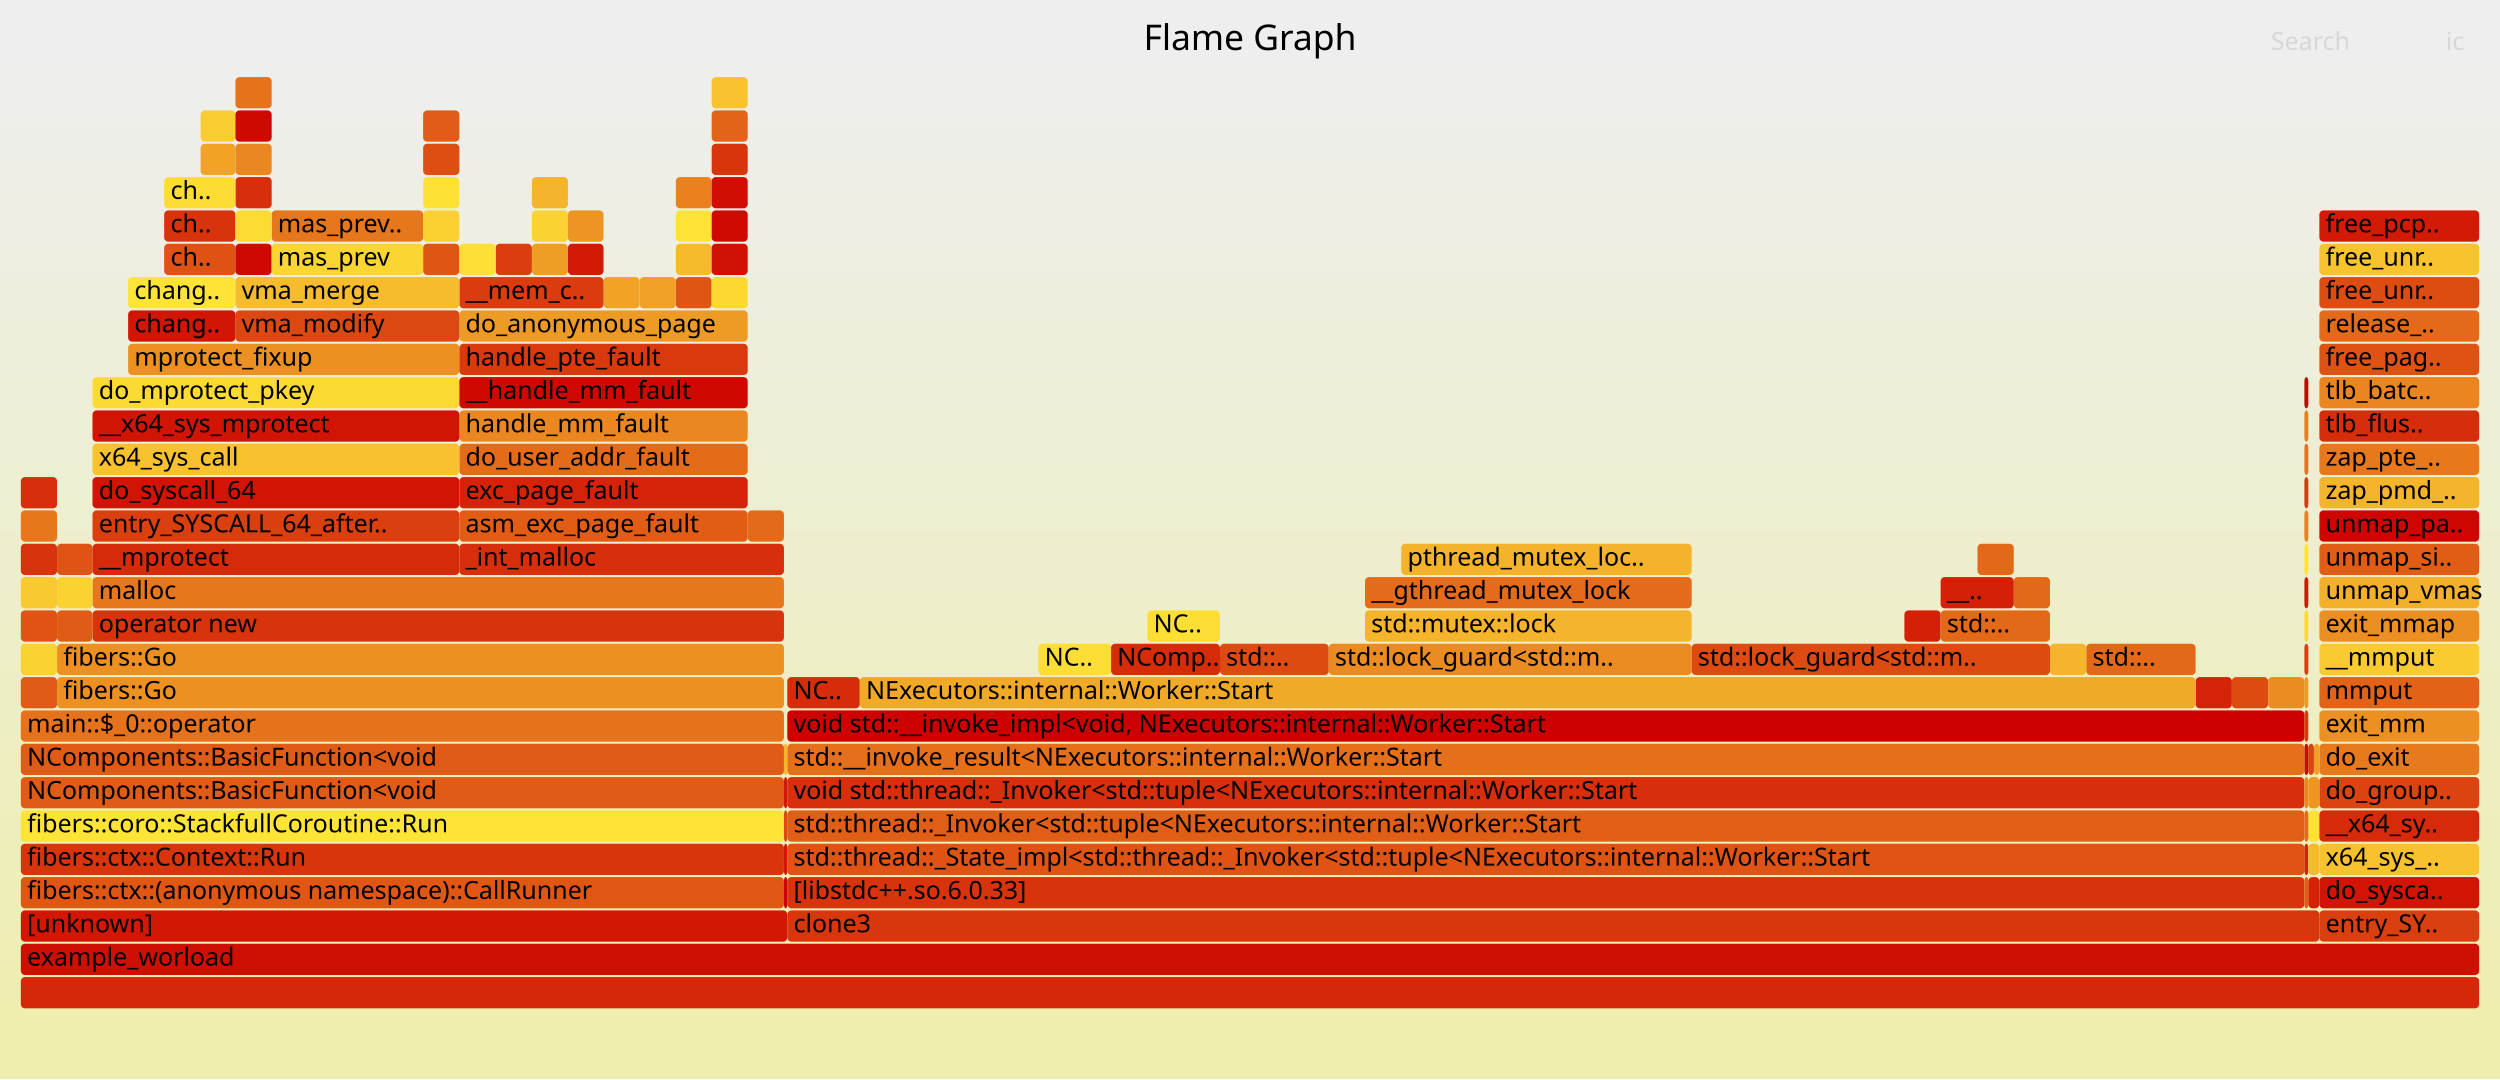
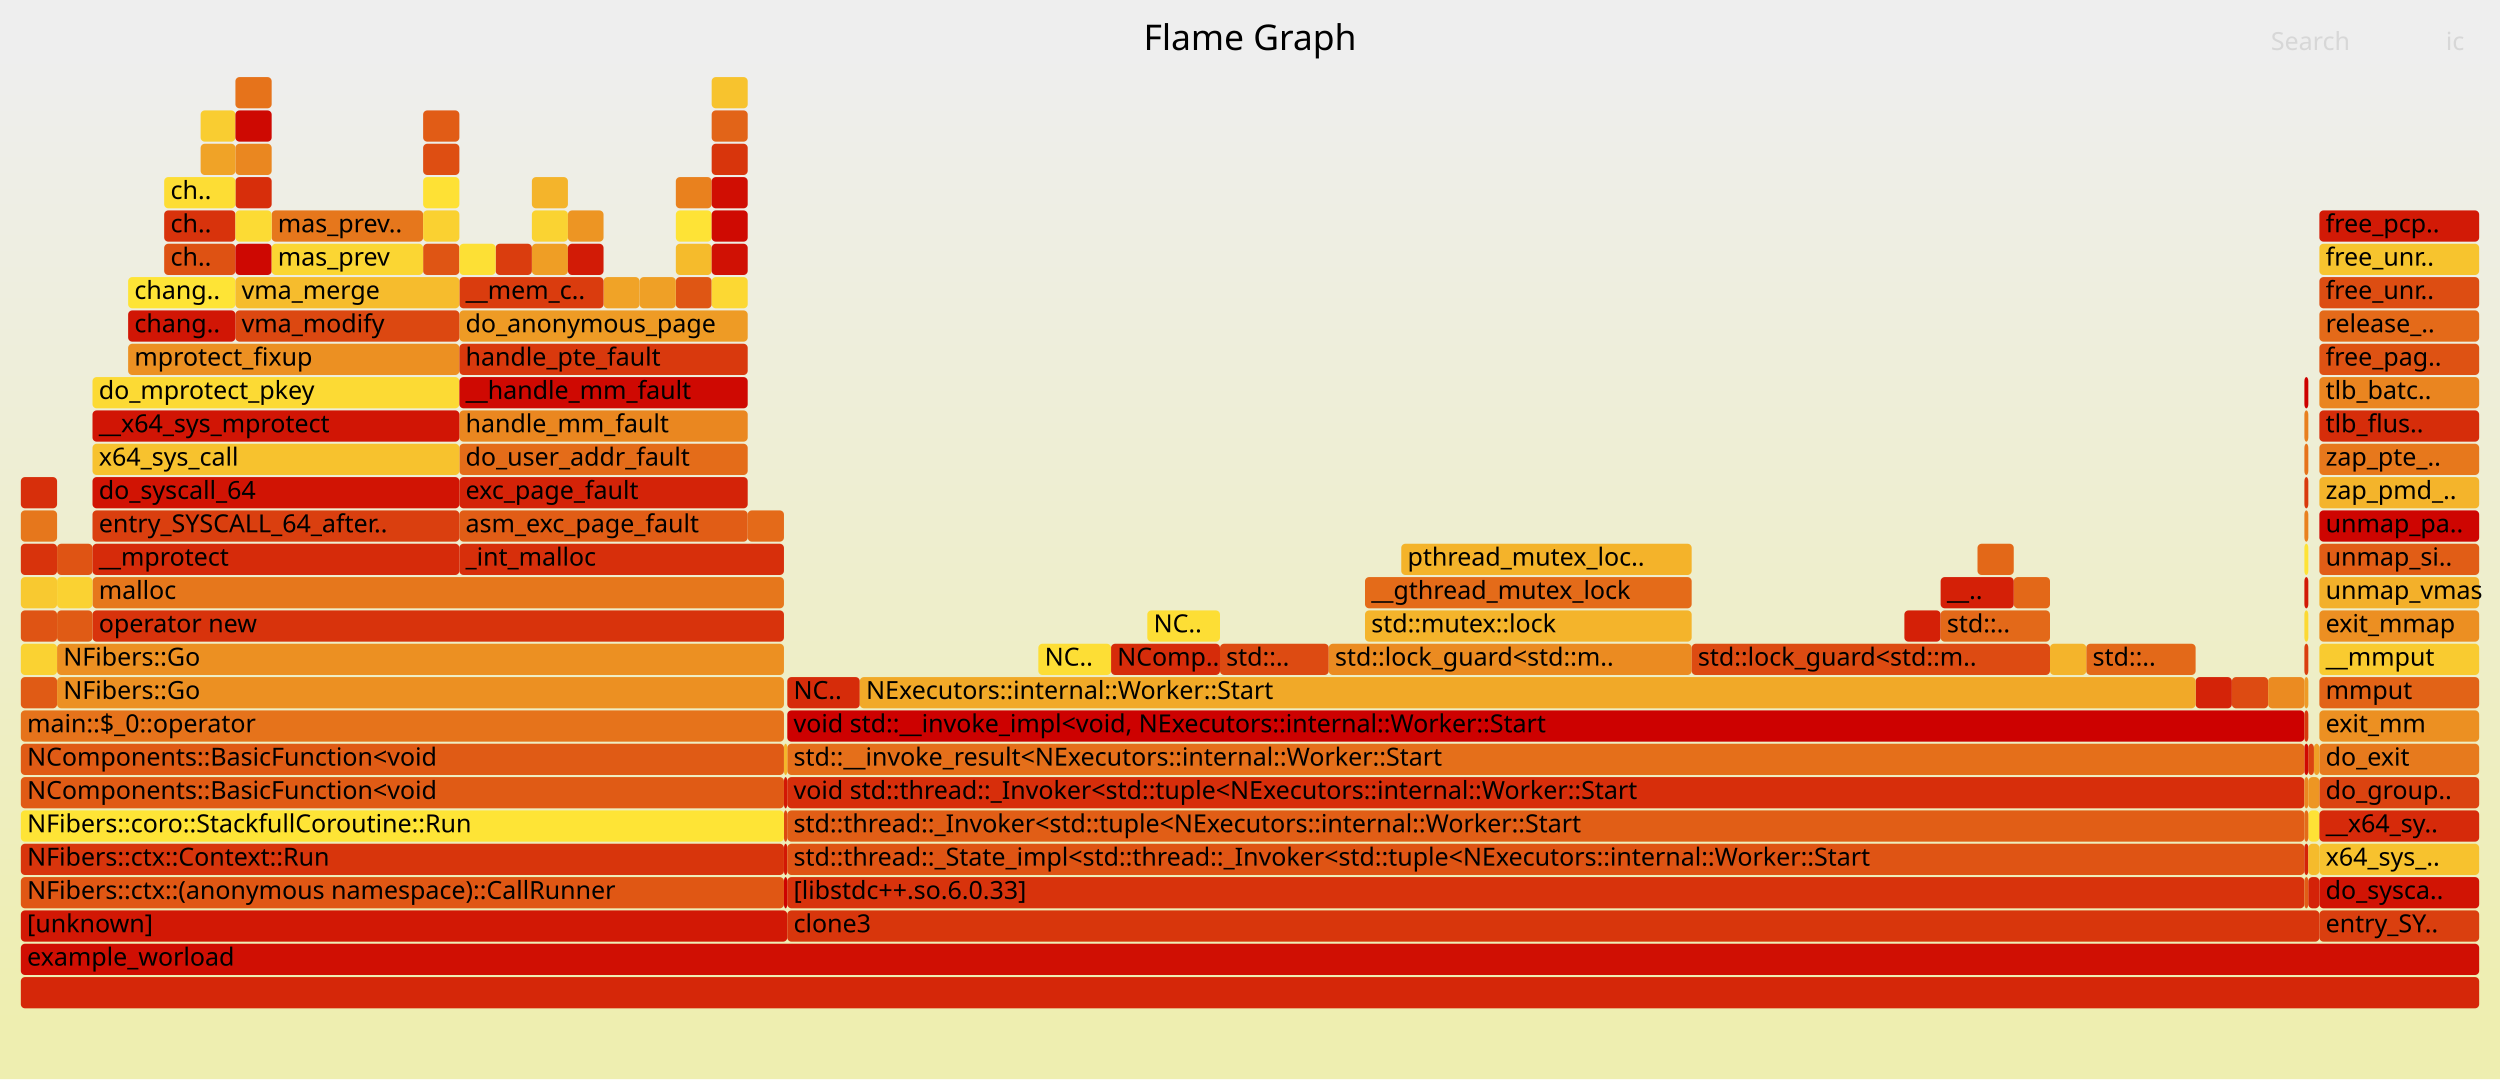
<svg xmlns="http://www.w3.org/2000/svg" version="1.1" width="1200" height="518" viewBox="0 0 1200 518">
  <defs>
    <linearGradient id="background" y1="0" y2="1" x1="0" x2="0">
      <stop stop-color="#eeeeee" offset="5%" />
      <stop stop-color="#eeeeb0" offset="95%" />
    </linearGradient>
  </defs>
  <style type="text/css">
	text { font-family:Verdana; font-size:12px; fill:rgb(0,0,0); }
	#search, #ignorecase { opacity:0.1; cursor:pointer; }
	#search:hover, #search.show, #ignorecase:hover, #ignorecase.show { opacity:1; }
	#subtitle { text-anchor:middle; font-color:rgb(160,160,160); }
	#title { text-anchor:middle; font-size:17px}
	#unzoom { cursor:pointer; }
	#frames &gt; *:hover { stroke:black; stroke-width:0.5; cursor:pointer; }
	.hide { display:none; }
	.parent { opacity:0.5; }
</style>
  <rect x="0.0" y="0" width="1200.0" height="518.0" fill="url(#background)" />
  <text id="title" x="600.00" y="24">Flame Graph</text>
  <text id="details" x="10.00" y="501"> </text>
  <text id="unzoom" x="10.00" y="24" class="hide">Reset Zoom</text>
  <text id="search" x="1090.00" y="24">Search</text>
  <text id="ignorecase" x="1174.00" y="24">ic</text>
  <text id="matched" x="1090.00" y="501"> </text>
  <g id="frames">
    <g>
      <rect x="10.0" y="357" width="366.3" height="15.0" fill="rgb(224,91,21)" rx="2" ry="2" />
      <text x="13.02" y="367.5">NComponents::BasicFunction&lt;void </text>
    </g>
    <g>
      <rect x="1113.3" y="437" width="76.7" height="15.0" fill="rgb(218,63,15)" rx="2" ry="2" />
      <text x="1116.30" y="447.5">entry_SY..</text>
    </g>
    <g>
      <rect x="1113.3" y="357" width="76.7" height="15.0" fill="rgb(231,122,29)" rx="2" ry="2" />
      <text x="1116.30" y="367.5">do_exit</text>
    </g>
    <g>
      <rect x="1113.3" y="325" width="76.7" height="15.0" fill="rgb(226,99,23)" rx="2" ry="2" />
      <text x="1116.30" y="335.5">mmput</text>
    </g>
    <g>
      <rect x="61.5" y="133" width="51.5" height="15.0" fill="rgb(254,228,54)" rx="2" ry="2" />
      <text x="64.50" y="143.5">chang..</text>
    </g>
    <g>
      <rect x="289.7" y="133" width="17.3" height="15.0" fill="rgb(240,163,39)" rx="2" ry="2" />
      <text x="292.69" y="143.5" />
    </g>
    <g>
      <rect x="10.0" y="341" width="366.3" height="15.0" fill="rgb(230,115,27)" rx="2" ry="2" />
      <text x="13.02" y="351.5">main::$_0::operator</text>
    </g>
    <g>
      <rect x="44.4" y="293" width="331.9" height="15.0" fill="rgb(216,51,12)" rx="2" ry="2" />
      <text x="47.42" y="303.5">operator new</text>
    </g>
    <g>
      <rect x="220.5" y="197" width="138.4" height="15.0" fill="rgb(234,135,32)" rx="2" ry="2" />
      <text x="223.46" y="207.5">handle_mm_fault</text>
    </g>
    <g>
      <rect x="1053.9" y="325" width="17.4" height="15.0" fill="rgb(212,35,8)" rx="2" ry="2" />
      <text x="1056.90" y="335.5" />
    </g>
    <g>
      <rect x="550.7" y="293" width="34.9" height="15.0" fill="rgb(253,222,53)" rx="2" ry="2" />
      <text x="553.74" y="303.5">NC..</text>
    </g>
    <g>
      <rect x="1108.0" y="357" width="2.7" height="15.0" fill="rgb(219,68,16)" rx="2" ry="2" />
      <text x="1111.00" y="367.5" />
    </g>
    <g>
      <rect x="220.5" y="245" width="138.4" height="15.0" fill="rgb(225,93,22)" rx="2" ry="2" />
      <text x="223.46" y="255.5">asm_exc_page_fault</text>
    </g>
    <g>
      <rect x="377.9" y="325" width="34.8" height="15.0" fill="rgb(214,44,10)" rx="2" ry="2" />
      <text x="380.90" y="335.5">NC..</text>
    </g>
    <g>
      <rect x="44.4" y="245" width="176.1" height="15.0" fill="rgb(218,63,15)" rx="2" ry="2" />
      <text x="47.42" y="255.5">entry_SYSCALL_64_after..</text>
    </g>
    <g>
      <rect x="1113.3" y="373" width="76.7" height="15.0" fill="rgb(219,67,16)" rx="2" ry="2" />
      <text x="1116.30" y="383.5">do_group..</text>
    </g>
    <g>
      <rect x="78.8" y="117" width="34.2" height="15.0" fill="rgb(222,82,19)" rx="2" ry="2" />
      <text x="81.85" y="127.5">ch..</text>
    </g>
    <g>
      <rect x="1113.3" y="149" width="76.7" height="15.0" fill="rgb(228,106,25)" rx="2" ry="2" />
      <text x="1116.30" y="159.5">release_..</text>
    </g>
    <g>
      <rect x="358.9" y="245" width="17.4" height="15.0" fill="rgb(228,106,25)" rx="2" ry="2" />
      <text x="361.92" y="255.5" />
    </g>
    <g>
      <rect x="1001.4" y="309" width="52.5" height="15.0" fill="rgb(227,105,25)" rx="2" ry="2" />
      <text x="1004.43" y="319.5">std::..</text>
    </g>
    <g>
      <rect x="130.4" y="101" width="72.7" height="15.0" fill="rgb(230,119,28)" rx="2" ry="2" />
      <text x="133.35" y="111.5">mas_prev..</text>
    </g>
    <g>
      <rect x="220.5" y="261" width="155.8" height="15.0" fill="rgb(215,47,11)" rx="2" ry="2" />
      <text x="223.46" y="271.5">_int_malloc</text>
    </g>
    <g>
      <rect x="1113.3" y="181" width="76.7" height="15.0" fill="rgb(234,133,32)" rx="2" ry="2" />
      <text x="1116.30" y="191.5">tlb_batc..</text>
    </g>
    <g>
      <rect x="27.4" y="261" width="17.0" height="15.0" fill="rgb(223,84,20)" rx="2" ry="2" />
      <text x="30.38" y="271.5" />
    </g>
    <g>
      <rect x="412.7" y="325" width="641.2" height="15.0" fill="rgb(241,169,40)" rx="2" ry="2" />
      <text x="415.72" y="335.5">NExecutors::internal::Worker::Start</text>
    </g>
    <g>
      <rect x="44.4" y="261" width="176.1" height="15.0" fill="rgb(214,43,10)" rx="2" ry="2" />
      <text x="47.42" y="271.5">__mprotect</text>
    </g>
    <g>
      <rect x="914.1" y="293" width="17.4" height="15.0" fill="rgb(212,32,7)" rx="2" ry="2" />
      <text x="917.12" y="303.5" />
    </g>
    <g>
      <rect x="377.9" y="421" width="728.2" height="15.0" fill="rgb(216,51,12)" rx="2" ry="2" />
      <text x="380.90" y="431.5">[libstdc++.so.6.0.33]</text>
    </g>
    <g>
      <rect x="1113.3" y="421" width="76.7" height="15.0" fill="rgb(209,20,4)" rx="2" ry="2" />
      <text x="1116.30" y="431.5">do_sysca..</text>
    </g>
    <g>
      <rect x="255.3" y="117" width="17.3" height="15.0" fill="rgb(239,158,37)" rx="2" ry="2" />
      <text x="258.26" y="127.5" />
    </g>
    <g>
      <rect x="220.5" y="149" width="138.4" height="15.0" fill="rgb(238,155,37)" rx="2" ry="2" />
      <text x="223.46" y="159.5">do_anonymous_page</text>
    </g>
    <g>
      <rect x="984.0" y="309" width="17.4" height="15.0" fill="rgb(244,180,43)" rx="2" ry="2" />
      <text x="987.00" y="319.5" />
    </g>
    <g>
      <rect x="324.4" y="85" width="17.2" height="15.0" fill="rgb(233,129,30)" rx="2" ry="2" />
      <text x="327.38" y="95.5" />
    </g>
    <g>
      <rect x="96.3" y="53" width="16.7" height="15.0" fill="rgb(249,205,49)" rx="2" ry="2" />
      <text x="99.25" y="63.5" />
    </g>
    <g>
      <rect x="376.3" y="405" width="1.6" height="15.0" fill="rgb(210,24,5)" rx="2" ry="2" />
      <text x="379.32" y="415.5" />
    </g>
    <g>
      <rect x="1106.1" y="245" width="1.9" height="15.0" fill="rgb(233,129,30)" rx="2" ry="2" />
      <text x="1109.13" y="255.5" />
    </g>
    <g>
      <rect x="10.0" y="373" width="366.3" height="15.0" fill="rgb(224,91,21)" rx="2" ry="2" />
      <text x="13.02" y="383.5">NComponents::BasicFunction&lt;void </text>
    </g>
    <g>
      <rect x="220.5" y="213" width="138.4" height="15.0" fill="rgb(228,108,25)" rx="2" ry="2" />
      <text x="223.46" y="223.5">do_user_addr_fault</text>
    </g>
    <g>
      <rect x="44.4" y="197" width="176.1" height="15.0" fill="rgb(209,21,5)" rx="2" ry="2" />
      <text x="47.42" y="207.5">__x64_sys_mprotect</text>
    </g>
    <g>
      <rect x="377.9" y="373" width="728.2" height="15.0" fill="rgb(215,46,11)" rx="2" ry="2" />
      <text x="380.90" y="383.5">void std::thread::_Invoker&lt;std::tuple&lt;NExecutors::internal::Worker::Start</text>
    </g>
    <g>
      <rect x="78.8" y="101" width="34.2" height="15.0" fill="rgb(216,51,12)" rx="2" ry="2" />
      <text x="81.85" y="111.5">ch..</text>
    </g>
    <g>
      <rect x="61.5" y="165" width="159.0" height="15.0" fill="rgb(236,144,34)" rx="2" ry="2" />
      <text x="64.50" y="175.5">mprotect_fixup</text>
    </g>
    <g>
      <rect x="324.4" y="101" width="17.2" height="15.0" fill="rgb(254,227,54)" rx="2" ry="2" />
      <text x="327.38" y="111.5" />
    </g>
    <g>
      <rect x="377.9" y="341" width="728.2" height="15.0" fill="rgb(205,1,0)" rx="2" ry="2" />
      <text x="380.90" y="351.5">void std::__invoke_impl&lt;void, NExecutors::internal::Worker::Start</text>
    </g>
    <g>
      <rect x="203.1" y="101" width="17.4" height="15.0" fill="rgb(250,209,49)" rx="2" ry="2" />
      <text x="206.05" y="111.5" />
    </g>
    <g>
      <rect x="1106.1" y="229" width="1.9" height="15.0" fill="rgb(217,57,13)" rx="2" ry="2" />
      <text x="1109.13" y="239.5" />
    </g>
    <g>
      <rect x="1110.7" y="357" width="2.6" height="15.0" fill="rgb(239,159,38)" rx="2" ry="2" />
      <text x="1113.66" y="367.5" />
    </g>
    <g>
      <rect x="1113.3" y="213" width="76.7" height="15.0" fill="rgb(231,120,28)" rx="2" ry="2" />
      <text x="1116.30" y="223.5">zap_pte_..</text>
    </g>
    <g>
      <rect x="377.9" y="389" width="728.2" height="15.0" fill="rgb(225,94,22)" rx="2" ry="2" />
      <text x="380.90" y="399.5">std::thread::_Invoker&lt;std::tuple&lt;NExecutors::internal::Worker::Start</text>
    </g>
    <g>
      <rect x="376.3" y="389" width="1.6" height="15.0" fill="rgb(220,73,17)" rx="2" ry="2" />
      <text x="379.32" y="399.5" />
    </g>
    <g>
      <rect x="1113.3" y="277" width="76.7" height="15.0" fill="rgb(243,176,42)" rx="2" ry="2" />
      <text x="1116.30" y="287.5">unmap_vmas</text>
    </g>
    <g>
      <rect x="377.9" y="405" width="728.2" height="15.0" fill="rgb(223,84,20)" rx="2" ry="2" />
      <text x="380.90" y="415.5">std::thread::_State_impl&lt;std::thread::_Invoker&lt;std::tuple&lt;NExecutors::internal::Worker::Start</text>
    </g>
    <g>
      <rect x="533.3" y="309" width="52.3" height="15.0" fill="rgb(214,44,10)" rx="2" ry="2" />
      <text x="536.27" y="319.5">NComp..</text>
    </g>
    <g>
      <rect x="10.0" y="245" width="17.4" height="15.0" fill="rgb(230,119,28)" rx="2" ry="2" />
      <text x="13.02" y="255.5" />
    </g>
    <g>
      <rect x="10.0" y="453" width="1180.0" height="15.0" fill="rgb(208,15,3)" rx="2" ry="2" />
      <text x="13.00" y="463.5">example_worload</text>
    </g>
    <g>
      <rect x="1106.1" y="373" width="1.9" height="15.0" fill="rgb(234,135,32)" rx="2" ry="2" />
      <text x="1109.13" y="383.5" />
    </g>
    <g>
      <rect x="113.0" y="69" width="17.4" height="15.0" fill="rgb(234,135,32)" rx="2" ry="2" />
      <text x="115.97" y="79.5" />
    </g>
    <g>
      <rect x="10.0" y="229" width="17.4" height="15.0" fill="rgb(215,47,11)" rx="2" ry="2" />
      <text x="13.02" y="239.5" />
    </g>
    <g>
      <rect x="966.6" y="277" width="17.4" height="15.0" fill="rgb(227,104,24)" rx="2" ry="2" />
      <text x="969.59" y="287.5" />
    </g>
    <g>
      <rect x="341.6" y="101" width="17.3" height="15.0" fill="rgb(207,10,2)" rx="2" ry="2" />
      <text x="344.61" y="111.5" />
    </g>
    <g>
      <rect x="10.0" y="437" width="367.9" height="15.0" fill="rgb(210,24,5)" rx="2" ry="2" />
      <text x="13.00" y="447.5">[unknown]</text>
    </g>
    <g>
      <rect x="1113.3" y="165" width="76.7" height="15.0" fill="rgb(222,82,19)" rx="2" ry="2" />
      <text x="1116.30" y="175.5">free_pag..</text>
    </g>
    <g>
      <rect x="10.0" y="293" width="17.4" height="15.0" fill="rgb(223,84,20)" rx="2" ry="2" />
      <text x="13.02" y="303.5" />
    </g>
    <g>
      <rect x="1113.3" y="101" width="76.7" height="15.0" fill="rgb(210,26,6)" rx="2" ry="2" />
      <text x="1116.30" y="111.5">free_pcp..</text>
    </g>
    <g>
      <rect x="10.0" y="421" width="366.3" height="15.0" fill="rgb(224,87,20)" rx="2" ry="2" />
-       <text x="13.02" y="431.5">fibers::ctx::(anonymous namespace)::CallRunner</text>
+       <text x="13.02" y="431.5">NFibers::ctx::(anonymous namespace)::CallRunner</text>
    </g>
    <g>
      <rect x="113.0" y="149" width="107.5" height="15.0" fill="rgb(220,72,17)" rx="2" ry="2" />
      <text x="115.97" y="159.5">vma_modify</text>
    </g>
    <g>
      <rect x="1106.1" y="405" width="1.9" height="15.0" fill="rgb(212,35,8)" rx="2" ry="2" />
      <text x="1109.13" y="415.5" />
    </g>
    <g>
      <rect x="203.1" y="85" width="17.4" height="15.0" fill="rgb(254,225,53)" rx="2" ry="2" />
      <text x="206.05" y="95.5" />
    </g>
    <g>
      <rect x="341.6" y="85" width="17.3" height="15.0" fill="rgb(208,14,3)" rx="2" ry="2" />
      <text x="344.61" y="95.5" />
    </g>
    <g>
      <rect x="341.6" y="53" width="17.3" height="15.0" fill="rgb(226,100,24)" rx="2" ry="2" />
      <text x="344.61" y="63.5" />
    </g>
    <g>
      <rect x="1106.1" y="357" width="1.9" height="15.0" fill="rgb(207,9,2)" rx="2" ry="2" />
      <text x="1109.13" y="367.5" />
    </g>
    <g>
      <rect x="324.4" y="117" width="17.2" height="15.0" fill="rgb(245,187,44)" rx="2" ry="2" />
      <text x="327.38" y="127.5" />
    </g>
    <g>
      <rect x="1106.1" y="325" width="1.9" height="15.0" fill="rgb(238,155,37)" rx="2" ry="2" />
      <text x="1109.13" y="335.5" />
    </g>
    <g>
      <rect x="44.4" y="181" width="176.1" height="15.0" fill="rgb(252,218,52)" rx="2" ry="2" />
      <text x="47.42" y="191.5">do_mprotect_pkey</text>
    </g>
    <g>
      <rect x="376.3" y="421" width="1.6" height="15.0" fill="rgb(205,2,0)" rx="2" ry="2" />
      <text x="379.32" y="431.5" />
    </g>
    <g>
      <rect x="203.1" y="117" width="17.4" height="15.0" fill="rgb(223,85,20)" rx="2" ry="2" />
      <text x="206.05" y="127.5" />
    </g>
    <g>
      <rect x="113.0" y="85" width="17.4" height="15.0" fill="rgb(215,46,11)" rx="2" ry="2" />
      <text x="115.97" y="95.5" />
    </g>
    <g>
      <rect x="1106.1" y="341" width="1.9" height="15.0" fill="rgb(217,57,13)" rx="2" ry="2" />
      <text x="1109.13" y="351.5" />
    </g>
    <g>
      <rect x="113.0" y="37" width="17.4" height="15.0" fill="rgb(230,115,27)" rx="2" ry="2" />
      <text x="115.97" y="47.5" />
    </g>
    <g>
      <rect x="1071.3" y="325" width="17.4" height="15.0" fill="rgb(221,75,18)" rx="2" ry="2" />
      <text x="1074.31" y="335.5" />
    </g>
    <g>
      <rect x="1113.3" y="405" width="76.7" height="15.0" fill="rgb(247,194,46)" rx="2" ry="2" />
      <text x="1116.30" y="415.5">x64_sys_..</text>
    </g>
    <g>
      <rect x="203.1" y="53" width="17.4" height="15.0" fill="rgb(225,92,22)" rx="2" ry="2" />
      <text x="206.05" y="63.5" />
    </g>
    <g>
      <rect x="931.5" y="277" width="35.1" height="15.0" fill="rgb(212,32,7)" rx="2" ry="2" />
      <text x="934.51" y="287.5">__..</text>
    </g>
    <g>
      <rect x="10.0" y="325" width="17.4" height="15.0" fill="rgb(224,91,21)" rx="2" ry="2" />
      <text x="13.02" y="335.5" />
    </g>
    <g>
      <rect x="585.6" y="309" width="52.2" height="15.0" fill="rgb(221,75,18)" rx="2" ry="2" />
      <text x="588.56" y="319.5">std::..</text>
    </g>
    <g>
      <rect x="113.0" y="117" width="17.4" height="15.0" fill="rgb(206,8,2)" rx="2" ry="2" />
      <text x="115.97" y="127.5" />
    </g>
    <g>
      <rect x="220.5" y="181" width="138.4" height="15.0" fill="rgb(207,9,2)" rx="2" ry="2" />
      <text x="223.46" y="191.5">__handle_mm_fault</text>
    </g>
    <g>
      <rect x="655.2" y="277" width="156.8" height="15.0" fill="rgb(228,107,25)" rx="2" ry="2" />
      <text x="658.20" y="287.5">__gthread_mutex_lock</text>
    </g>
    <g>
      <rect x="130.4" y="117" width="72.7" height="15.0" fill="rgb(251,214,51)" rx="2" ry="2" />
      <text x="133.35" y="127.5">mas_prev</text>
    </g>
    <g>
      <rect x="203.1" y="69" width="17.4" height="15.0" fill="rgb(222,78,18)" rx="2" ry="2" />
      <text x="206.05" y="79.5" />
    </g>
    <g>
      <rect x="10.0" y="277" width="17.4" height="15.0" fill="rgb(248,201,48)" rx="2" ry="2" />
      <text x="13.02" y="287.5" />
    </g>
    <g>
      <rect x="1113.3" y="229" width="76.7" height="15.0" fill="rgb(244,180,43)" rx="2" ry="2" />
      <text x="1116.30" y="239.5">zap_pmd_..</text>
    </g>
    <g>
      <rect x="272.6" y="117" width="17.1" height="15.0" fill="rgb(210,27,6)" rx="2" ry="2" />
      <text x="275.59" y="127.5" />
    </g>
    <g>
      <rect x="377.9" y="357" width="728.2" height="15.0" fill="rgb(229,111,26)" rx="2" ry="2" />
      <text x="380.90" y="367.5">std::__invoke_result&lt;NExecutors::internal::Worker::Start</text>
    </g>
    <g>
      <rect x="376.3" y="373" width="1.6" height="15.0" fill="rgb(210,23,5)" rx="2" ry="2" />
      <text x="379.32" y="383.5" />
    </g>
    <g>
      <rect x="10.0" y="469" width="1180.0" height="15.0" fill="rgb(213,39,9)" rx="2" ry="2" />
      <text x="13.00" y="479.5" />
    </g>
    <g>
      <rect x="27.4" y="293" width="17.0" height="15.0" fill="rgb(224,91,21)" rx="2" ry="2" />
      <text x="30.38" y="303.5" />
    </g>
    <g>
      <rect x="255.3" y="101" width="17.3" height="15.0" fill="rgb(250,211,50)" rx="2" ry="2" />
      <text x="258.26" y="111.5" />
    </g>
    <g>
      <rect x="220.5" y="133" width="69.2" height="15.0" fill="rgb(218,60,14)" rx="2" ry="2" />
      <text x="223.46" y="143.5">__mem_c..</text>
    </g>
    <g>
      <rect x="931.5" y="293" width="52.5" height="15.0" fill="rgb(227,105,25)" rx="2" ry="2" />
      <text x="934.51" y="303.5">std::..</text>
    </g>
    <g>
      <rect x="1113.3" y="197" width="76.7" height="15.0" fill="rgb(214,45,10)" rx="2" ry="2" />
      <text x="1116.30" y="207.5">tlb_flus..</text>
    </g>
    <g>
      <rect x="341.6" y="117" width="17.3" height="15.0" fill="rgb(208,17,4)" rx="2" ry="2" />
      <text x="344.61" y="127.5" />
    </g>
    <g>
      <rect x="655.2" y="293" width="156.8" height="15.0" fill="rgb(244,180,43)" rx="2" ry="2" />
      <text x="658.20" y="303.5">std::mutex::lock</text>
    </g>
    <g>
      <rect x="113.0" y="133" width="107.5" height="15.0" fill="rgb(246,188,45)" rx="2" ry="2" />
      <text x="115.97" y="143.5">vma_merge</text>
    </g>
    <g>
      <rect x="61.5" y="149" width="51.5" height="15.0" fill="rgb(209,22,5)" rx="2" ry="2" />
      <text x="64.50" y="159.5">chang..</text>
    </g>
    <g>
      <rect x="1113.3" y="309" width="76.7" height="15.0" fill="rgb(249,203,48)" rx="2" ry="2" />
      <text x="1116.30" y="319.5">__mmput</text>
    </g>
    <g>
      <rect x="1113.3" y="117" width="76.7" height="15.0" fill="rgb(247,196,46)" rx="2" ry="2" />
      <text x="1116.30" y="127.5">free_unr..</text>
    </g>
    <g>
      <rect x="113.0" y="101" width="17.4" height="15.0" fill="rgb(252,219,52)" rx="2" ry="2" />
      <text x="115.97" y="111.5" />
    </g>
    <g>
      <rect x="78.8" y="85" width="34.2" height="15.0" fill="rgb(253,221,52)" rx="2" ry="2" />
      <text x="81.85" y="95.5">ch..</text>
    </g>
    <g>
      <rect x="220.5" y="165" width="138.4" height="15.0" fill="rgb(217,57,13)" rx="2" ry="2" />
      <text x="223.46" y="175.5">handle_pte_fault</text>
    </g>
    <g>
      <rect x="272.6" y="101" width="17.1" height="15.0" fill="rgb(237,149,35)" rx="2" ry="2" />
      <text x="275.59" y="111.5" />
    </g>
    <g>
      <rect x="1106.1" y="197" width="1.9" height="15.0" fill="rgb(232,127,30)" rx="2" ry="2" />
      <text x="1109.13" y="207.5" />
    </g>
    <g>
      <rect x="1106.1" y="309" width="1.9" height="15.0" fill="rgb(218,62,15)" rx="2" ry="2" />
      <text x="1109.13" y="319.5" />
    </g>
    <g>
      <rect x="1108.0" y="389" width="5.3" height="15.0" fill="rgb(254,226,54)" rx="2" ry="2" />
      <text x="1111.00" y="399.5" />
    </g>
    <g>
      <rect x="1106.1" y="421" width="1.9" height="15.0" fill="rgb(225,93,22)" rx="2" ry="2" />
      <text x="1109.13" y="431.5" />
    </g>
    <g>
      <rect x="1113.3" y="133" width="76.7" height="15.0" fill="rgb(221,77,18)" rx="2" ry="2" />
      <text x="1116.30" y="143.5">free_unr..</text>
    </g>
    <g>
      <rect x="376.3" y="357" width="1.6" height="15.0" fill="rgb(244,182,43)" rx="2" ry="2" />
      <text x="379.32" y="367.5" />
    </g>
    <g>
      <rect x="1106.1" y="277" width="1.9" height="15.0" fill="rgb(210,25,6)" rx="2" ry="2" />
      <text x="1109.13" y="287.5" />
    </g>
    <g>
      <rect x="44.4" y="213" width="176.1" height="15.0" fill="rgb(247,194,46)" rx="2" ry="2" />
      <text x="47.42" y="223.5">x64_sys_call</text>
    </g>
    <g>
      <rect x="10.0" y="261" width="17.4" height="15.0" fill="rgb(216,51,12)" rx="2" ry="2" />
      <text x="13.02" y="271.5" />
    </g>
    <g>
      <rect x="324.4" y="133" width="17.2" height="15.0" fill="rgb(223,86,20)" rx="2" ry="2" />
      <text x="327.38" y="143.5" />
    </g>
    <g>
      <rect x="96.3" y="69" width="16.7" height="15.0" fill="rgb(240,163,39)" rx="2" ry="2" />
      <text x="99.25" y="79.5" />
    </g>
    <g>
      <rect x="1113.3" y="261" width="76.7" height="15.0" fill="rgb(225,93,22)" rx="2" ry="2" />
      <text x="1116.30" y="271.5">unmap_si..</text>
    </g>
    <g>
      <rect x="1113.3" y="389" width="76.7" height="15.0" fill="rgb(214,42,10)" rx="2" ry="2" />
      <text x="1116.30" y="399.5">__x64_sy..</text>
    </g>
    <g>
      <rect x="1106.1" y="293" width="1.9" height="15.0" fill="rgb(252,217,51)" rx="2" ry="2" />
      <text x="1109.13" y="303.5" />
    </g>
    <g>
      <rect x="1106.1" y="261" width="1.9" height="15.0" fill="rgb(254,227,54)" rx="2" ry="2" />
      <text x="1109.13" y="271.5" />
    </g>
    <g>
      <rect x="341.6" y="133" width="17.3" height="15.0" fill="rgb(252,216,51)" rx="2" ry="2" />
      <text x="344.61" y="143.5" />
    </g>
    <g>
      <rect x="44.4" y="277" width="331.9" height="15.0" fill="rgb(230,119,28)" rx="2" ry="2" />
      <text x="47.42" y="287.5">malloc</text>
    </g>
    <g>
      <rect x="27.4" y="325" width="348.9" height="15.0" fill="rgb(236,144,34)" rx="2" ry="2" />
-       <text x="30.38" y="335.5">fibers::Go</text>
+       <text x="30.38" y="335.5">NFibers::Go</text>
    </g>
    <g>
      <rect x="1106.1" y="213" width="1.9" height="15.0" fill="rgb(230,115,27)" rx="2" ry="2" />
      <text x="1109.13" y="223.5" />
    </g>
    <g>
      <rect x="1088.7" y="325" width="17.4" height="15.0" fill="rgb(235,139,33)" rx="2" ry="2" />
      <text x="1091.72" y="335.5" />
    </g>
    <g>
      <rect x="1108.0" y="373" width="5.3" height="15.0" fill="rgb(237,150,35)" rx="2" ry="2" />
      <text x="1111.00" y="383.5" />
    </g>
    <g>
      <rect x="44.4" y="229" width="176.1" height="15.0" fill="rgb(209,20,4)" rx="2" ry="2" />
      <text x="47.42" y="239.5">do_syscall_64</text>
    </g>
    <g>
      <rect x="10.0" y="309" width="17.4" height="15.0" fill="rgb(250,210,50)" rx="2" ry="2" />
      <text x="13.02" y="319.5" />
    </g>
    <g>
      <rect x="237.9" y="117" width="17.4" height="15.0" fill="rgb(218,61,14)" rx="2" ry="2" />
      <text x="240.87" y="127.5" />
    </g>
    <g>
      <rect x="949.2" y="261" width="17.4" height="15.0" fill="rgb(227,104,24)" rx="2" ry="2" />
      <text x="952.19" y="271.5" />
    </g>
    <g>
      <rect x="220.5" y="117" width="17.4" height="15.0" fill="rgb(253,224,53)" rx="2" ry="2" />
      <text x="223.46" y="127.5" />
    </g>
    <g>
      <rect x="1106.1" y="181" width="1.9" height="15.0" fill="rgb(205,1,0)" rx="2" ry="2" />
      <text x="1109.13" y="191.5" />
    </g>
    <g>
      <rect x="637.8" y="309" width="174.2" height="15.0" fill="rgb(235,139,33)" rx="2" ry="2" />
      <text x="640.79" y="319.5">std::lock_guard&lt;std::m..</text>
    </g>
    <g>
      <rect x="672.6" y="261" width="139.4" height="15.0" fill="rgb(244,179,42)" rx="2" ry="2" />
      <text x="675.61" y="271.5">pthread_mutex_loc..</text>
    </g>
    <g>
      <rect x="113.0" y="53" width="17.4" height="15.0" fill="rgb(206,9,2)" rx="2" ry="2" />
      <text x="115.97" y="63.5" />
    </g>
    <g>
      <rect x="27.4" y="309" width="348.9" height="15.0" fill="rgb(236,144,34)" rx="2" ry="2" />
-       <text x="30.38" y="319.5">fibers::Go</text>
+       <text x="30.38" y="319.5">NFibers::Go</text>
    </g>
    <g>
      <rect x="1113.3" y="341" width="76.7" height="15.0" fill="rgb(236,144,34)" rx="2" ry="2" />
      <text x="1116.30" y="351.5">exit_mm</text>
    </g>
    <g>
      <rect x="255.3" y="85" width="17.3" height="15.0" fill="rgb(244,180,43)" rx="2" ry="2" />
      <text x="258.26" y="95.5" />
    </g>
    <g>
      <rect x="377.9" y="437" width="735.4" height="15.0" fill="rgb(216,54,12)" rx="2" ry="2" />
      <text x="380.90" y="447.5">clone3</text>
    </g>
    <g>
      <rect x="1106.1" y="389" width="1.9" height="15.0" fill="rgb(228,108,25)" rx="2" ry="2" />
      <text x="1109.13" y="399.5" />
    </g>
    <g>
      <rect x="307.0" y="133" width="17.4" height="15.0" fill="rgb(239,160,38)" rx="2" ry="2" />
      <text x="310.00" y="143.5" />
    </g>
    <g>
      <rect x="1108.0" y="421" width="5.3" height="15.0" fill="rgb(212,34,8)" rx="2" ry="2" />
      <text x="1111.00" y="431.5" />
    </g>
    <g>
      <rect x="1108.0" y="405" width="5.3" height="15.0" fill="rgb(245,187,44)" rx="2" ry="2" />
      <text x="1111.00" y="415.5" />
    </g>
    <g>
      <rect x="10.0" y="389" width="366.3" height="15.0" fill="rgb(254,228,54)" rx="2" ry="2" />
-       <text x="13.02" y="399.5">fibers::coro::StackfullCoroutine::Run</text>
+       <text x="13.02" y="399.5">NFibers::coro::StackfullCoroutine::Run</text>
    </g>
    <g>
      <rect x="1113.3" y="293" width="76.7" height="15.0" fill="rgb(236,143,34)" rx="2" ry="2" />
      <text x="1116.30" y="303.5">exit_mmap</text>
    </g>
    <g>
      <rect x="1113.3" y="245" width="76.7" height="15.0" fill="rgb(206,5,1)" rx="2" ry="2" />
      <text x="1116.30" y="255.5">unmap_pa..</text>
    </g>
    <g>
      <rect x="220.5" y="229" width="138.4" height="15.0" fill="rgb(212,35,8)" rx="2" ry="2" />
      <text x="223.46" y="239.5">exc_page_fault</text>
    </g>
    <g>
      <rect x="27.4" y="277" width="17.0" height="15.0" fill="rgb(250,210,50)" rx="2" ry="2" />
      <text x="30.38" y="287.5" />
    </g>
    <g>
      <rect x="10.0" y="405" width="366.3" height="15.0" fill="rgb(216,53,12)" rx="2" ry="2" />
-       <text x="13.02" y="415.5">fibers::ctx::Context::Run</text>
+       <text x="13.02" y="415.5">NFibers::ctx::Context::Run</text>
    </g>
    <g>
      <rect x="341.6" y="69" width="17.3" height="15.0" fill="rgb(216,53,12)" rx="2" ry="2" />
      <text x="344.61" y="79.5" />
    </g>
    <g>
      <rect x="812.0" y="309" width="172.0" height="15.0" fill="rgb(221,75,18)" rx="2" ry="2" />
      <text x="814.98" y="319.5">std::lock_guard&lt;std::m..</text>
    </g>
    <g>
      <rect x="498.4" y="309" width="34.9" height="15.0" fill="rgb(253,222,53)" rx="2" ry="2" />
      <text x="501.45" y="319.5">NC..</text>
    </g>
    <g>
      <rect x="341.6" y="37" width="17.3" height="15.0" fill="rgb(247,195,46)" rx="2" ry="2" />
      <text x="344.61" y="47.5" />
    </g>
  </g>
</svg>
